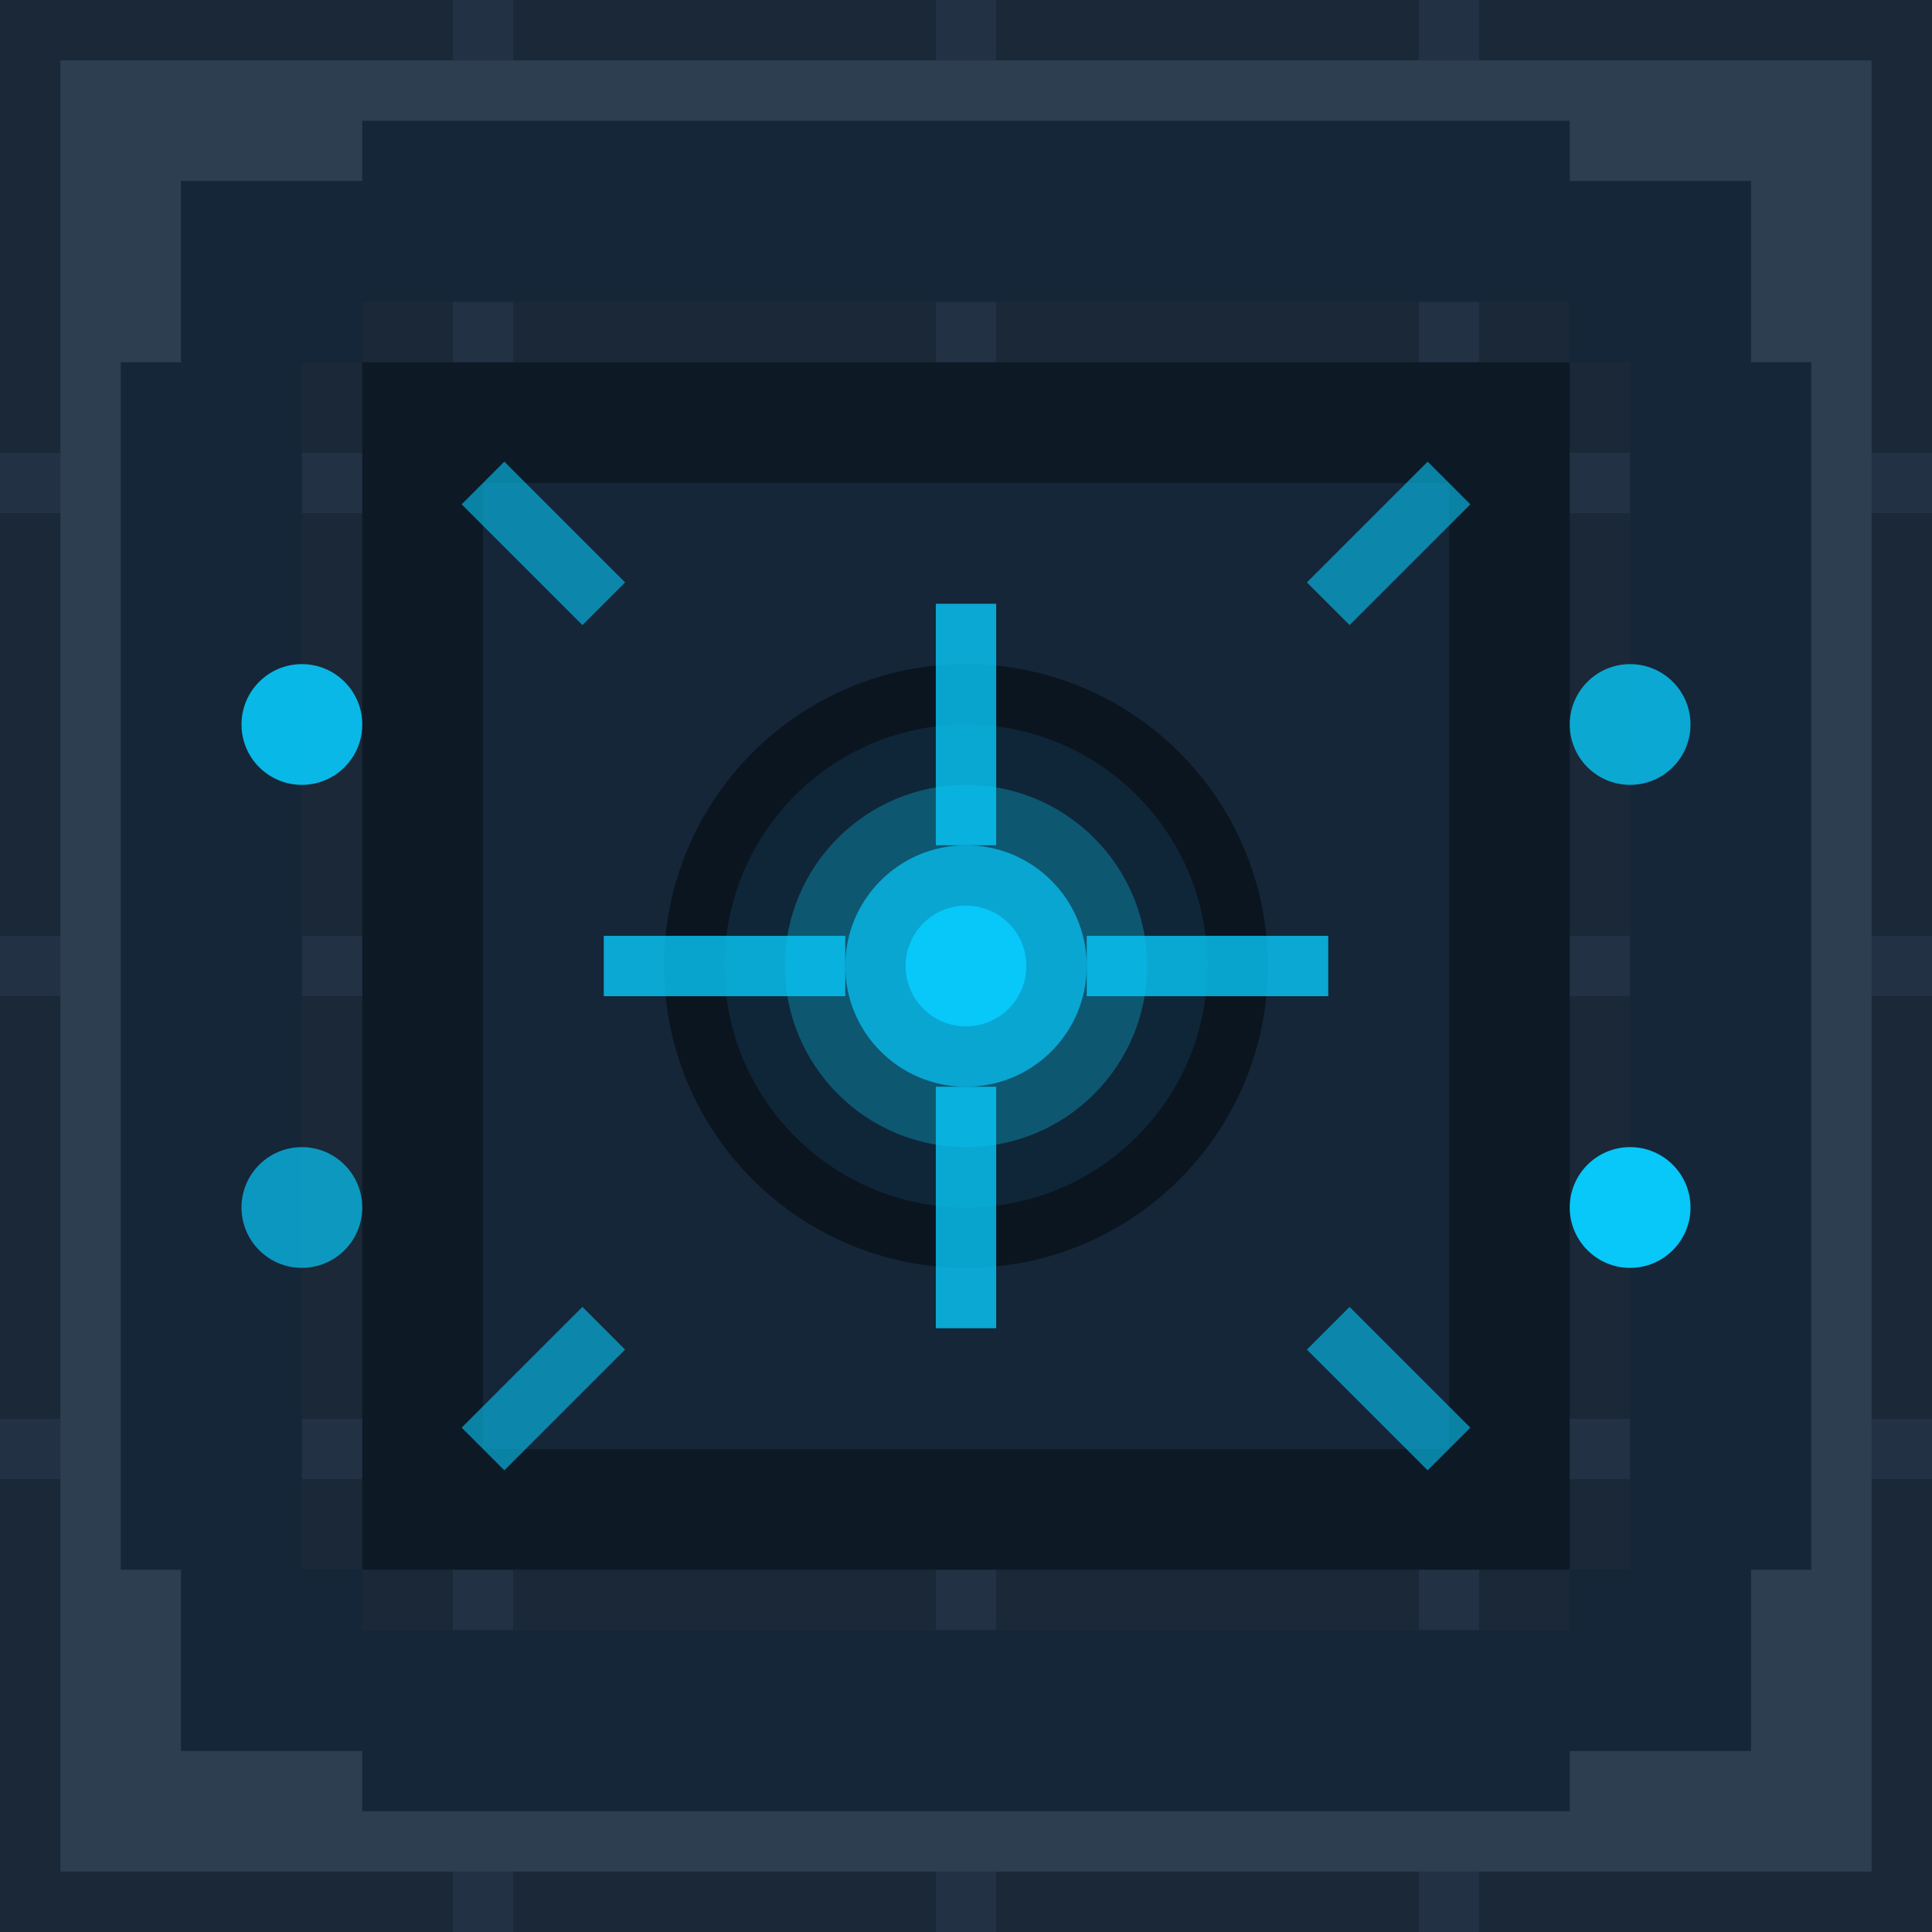
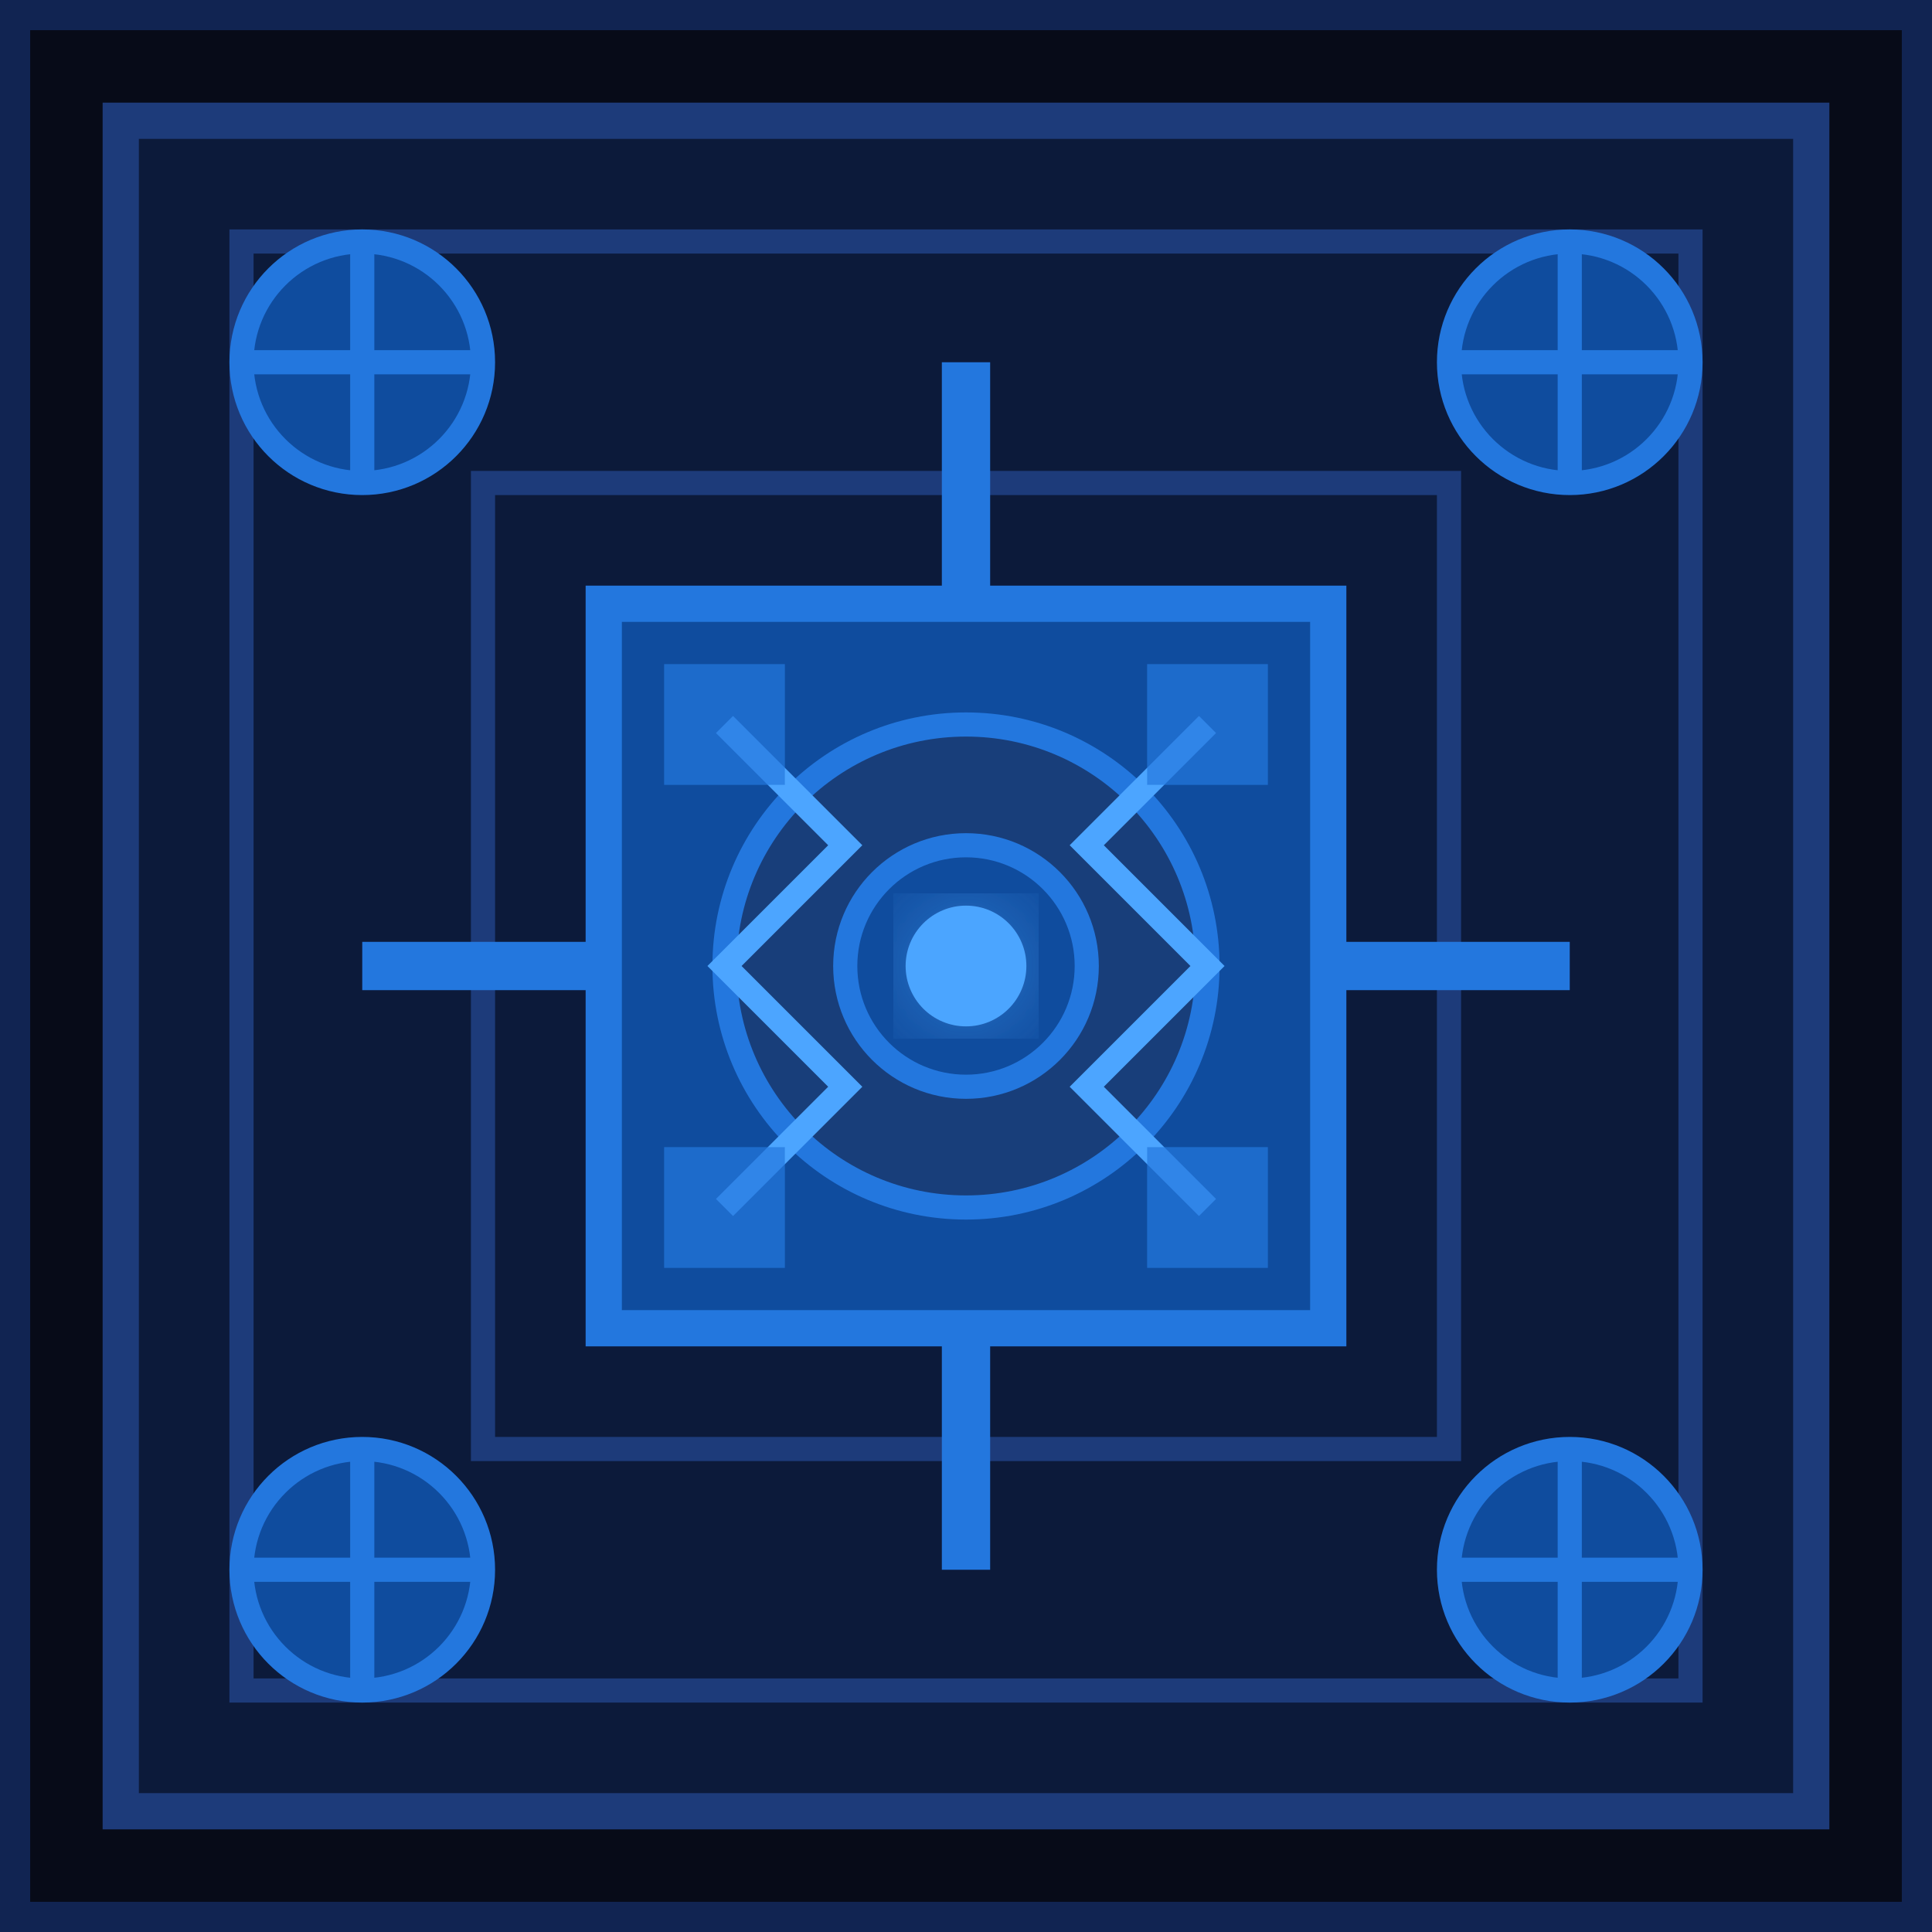
<svg xmlns="http://www.w3.org/2000/svg" width="16" height="16" viewBox="0 0 16 16">
-   <rect width="16" height="16" fill="#1a2837" />
-   <path d="M0,0 L16,0 L16,16 L0,16 Z" fill="#1a2837" />
-   <path d="M0,4 L16,4 M0,8 L16,8 M0,12 L16,12 M4,0 L4,16 M8,0 L8,16 M12,0 L12,16" stroke="#223244" stroke-width="0.5" />
-   <rect x="1" y="1" width="14" height="14" fill="none" stroke="#2c3e50" stroke-width="1" />
-   <rect x="3" y="3" width="10" height="10" fill="#0d1a26" />
-   <rect x="4" y="4" width="8" height="8" fill="#152638" />
-   <rect x="1" y="3" width="1.5" height="10" fill="#152638" />
-   <rect x="13.5" y="3" width="1.5" height="10" fill="#152638" />
-   <rect x="3" y="1" width="10" height="1.5" fill="#152638" />
-   <rect x="3" y="13.5" width="10" height="1.5" fill="#152638" />
-   <circle cx="8" cy="8" r="2.5" fill="#0a1520" />
-   <circle cx="8" cy="8" r="2" fill="#0f2638" />
-   <circle cx="8" cy="8" r="1.5" fill="#07c8f9" opacity="0.3" />
-   <circle cx="8" cy="8" r="1" fill="#07c8f9" opacity="0.7" />
-   <circle cx="8" cy="8" r="0.5" fill="#07c8f9" />
-   <rect x="1.5" y="1.5" width="1.5" height="1.5" fill="#152638" />
-   <rect x="13" y="1.5" width="1.5" height="1.5" fill="#152638" />
-   <rect x="1.5" y="13" width="1.5" height="1.5" fill="#152638" />
-   <rect x="13" y="13" width="1.5" height="1.5" fill="#152638" />
-   <circle cx="2.5" cy="6" r="0.5" fill="#07c8f9" opacity="0.9" />
-   <circle cx="2.5" cy="10" r="0.5" fill="#07c8f9" opacity="0.7" />
-   <circle cx="13.5" cy="6" r="0.5" fill="#07c8f9" opacity="0.8" />
-   <circle cx="13.5" cy="10" r="0.5" fill="#07c8f9" opacity="1" />
-   <path d="M5,8 L7,8 M9,8 L11,8 M8,5 L8,7 M8,9 L8,11" stroke="#07c8f9" stroke-width="0.5" opacity="0.8" />
-   <path d="M4,4 L5,5 M12,4 L11,5 M4,12 L5,11 M12,12 L11,11" stroke="#07c8f9" stroke-width="0.5" opacity="0.6" />
+   <filter id="glow">
+     <feGaussianBlur stdDeviation="0.5" result="blur" />
+     <feComposite in="SourceGraphic" in2="blur" operator="over" />
+   </filter>
+   <rect x="0" y="0" width="16" height="16" fill="#070b18" stroke="#112452" stroke-width="0.5" />
+   <rect x="1" y="1" width="14" height="14" fill="#0c1a3a" stroke="#1d3b7a" stroke-width="0.3" />
+   <path d="M2,2 L14,2 L14,14 L2,14 Z" fill="none" stroke="#1d3b7a" stroke-width="0.2" />
+   <path d="M4,4 L12,4 L12,12 L4,12 Z" fill="none" stroke="#1d3b7a" stroke-width="0.2" />
+   <rect x="5" y="5" width="6" height="6" fill="#0f4c9e" stroke="#2377de" stroke-width="0.3" />
+   <line x1="3" y1="8" x2="5" y2="8" stroke="#2377de" stroke-width="0.4" />
+   <line x1="11" y1="8" x2="13" y2="8" stroke="#2377de" stroke-width="0.4" />
+   <line x1="8" y1="3" x2="8" y2="5" stroke="#2377de" stroke-width="0.4" />
+   <line x1="8" y1="11" x2="8" y2="13" stroke="#2377de" stroke-width="0.4" />
+   <circle cx="3" cy="3" r="1" fill="#0f4c9e" stroke="#2377de" stroke-width="0.2" />
+   <circle cx="13" cy="3" r="1" fill="#0f4c9e" stroke="#2377de" stroke-width="0.2" />
+   <circle cx="3" cy="13" r="1" fill="#0f4c9e" stroke="#2377de" stroke-width="0.2" />
+   <circle cx="13" cy="13" r="1" fill="#0f4c9e" stroke="#2377de" stroke-width="0.2" />
+   <line x1="3" y1="2" x2="3" y2="4" stroke="#2377de" stroke-width="0.2" />
+   <line x1="2" y1="3" x2="4" y2="3" stroke="#2377de" stroke-width="0.2" />
+   <line x1="13" y1="2" x2="13" y2="4" stroke="#2377de" stroke-width="0.2" />
+   <line x1="12" y1="3" x2="14" y2="3" stroke="#2377de" stroke-width="0.2" />
+   <line x1="3" y1="12" x2="3" y2="14" stroke="#2377de" stroke-width="0.2" />
+   <line x1="2" y1="13" x2="4" y2="13" stroke="#2377de" stroke-width="0.2" />
+   <line x1="13" y1="12" x2="13" y2="14" stroke="#2377de" stroke-width="0.2" />
+   <line x1="12" y1="13" x2="14" y2="13" stroke="#2377de" stroke-width="0.2" />
+   <circle cx="8" cy="8" r="2" fill="#183e7a" stroke="#2377de" stroke-width="0.2" />
+   <circle cx="8" cy="8" r="1" fill="#0f4c9e" stroke="#2377de" stroke-width="0.2" />
+   <circle cx="8" cy="8" r="0.5" fill="#4ca5ff" filter="url(#glow)" />
+   <path d="M6,6 L7,7 L6,8 L7,9 L6,10" fill="none" stroke="#4ca5ff" stroke-width="0.2" />
+   <path d="M10,6 L9,7 L10,8 L9,9 L10,10" fill="none" stroke="#4ca5ff" stroke-width="0.2" />
+   <rect x="5.5" y="5.5" width="1" height="1" fill="#2377de" opacity="0.7" />
+   <rect x="9.5" y="5.5" width="1" height="1" fill="#2377de" opacity="0.7" />
+   <rect x="5.5" y="9.5" width="1" height="1" fill="#2377de" opacity="0.7" />
+   <rect x="9.5" y="9.5" width="1" height="1" fill="#2377de" opacity="0.7" />
</svg>
